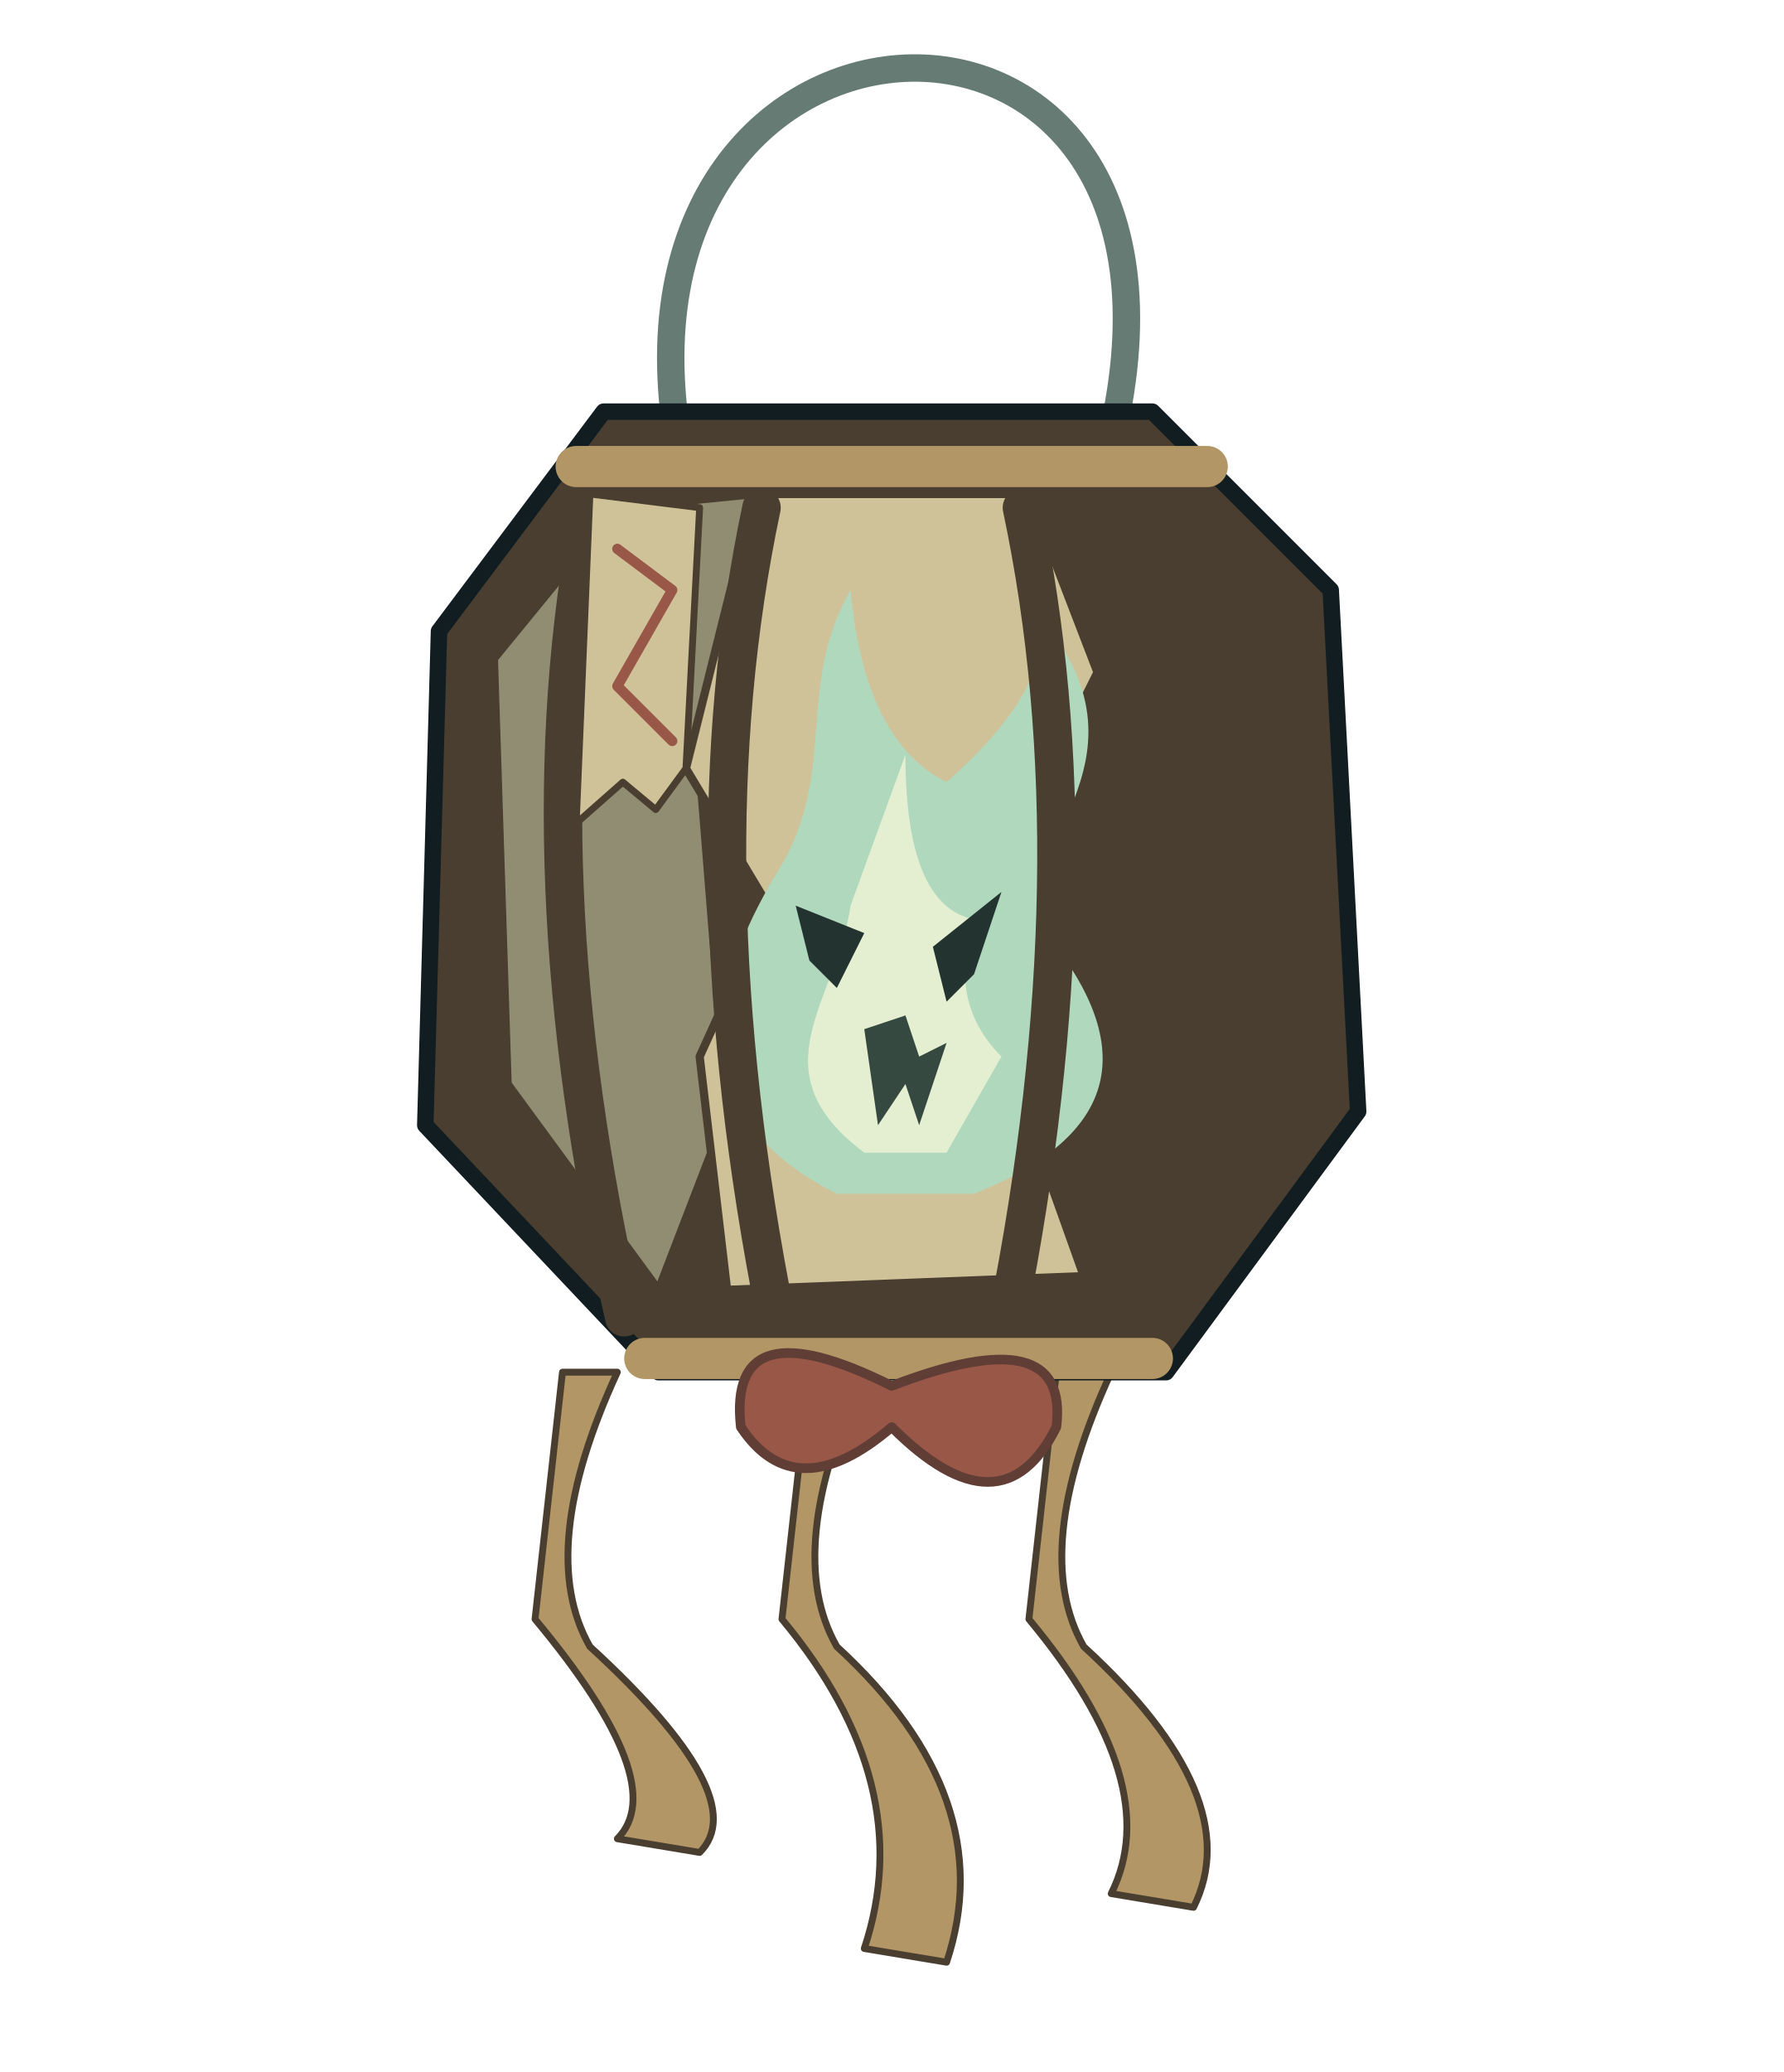
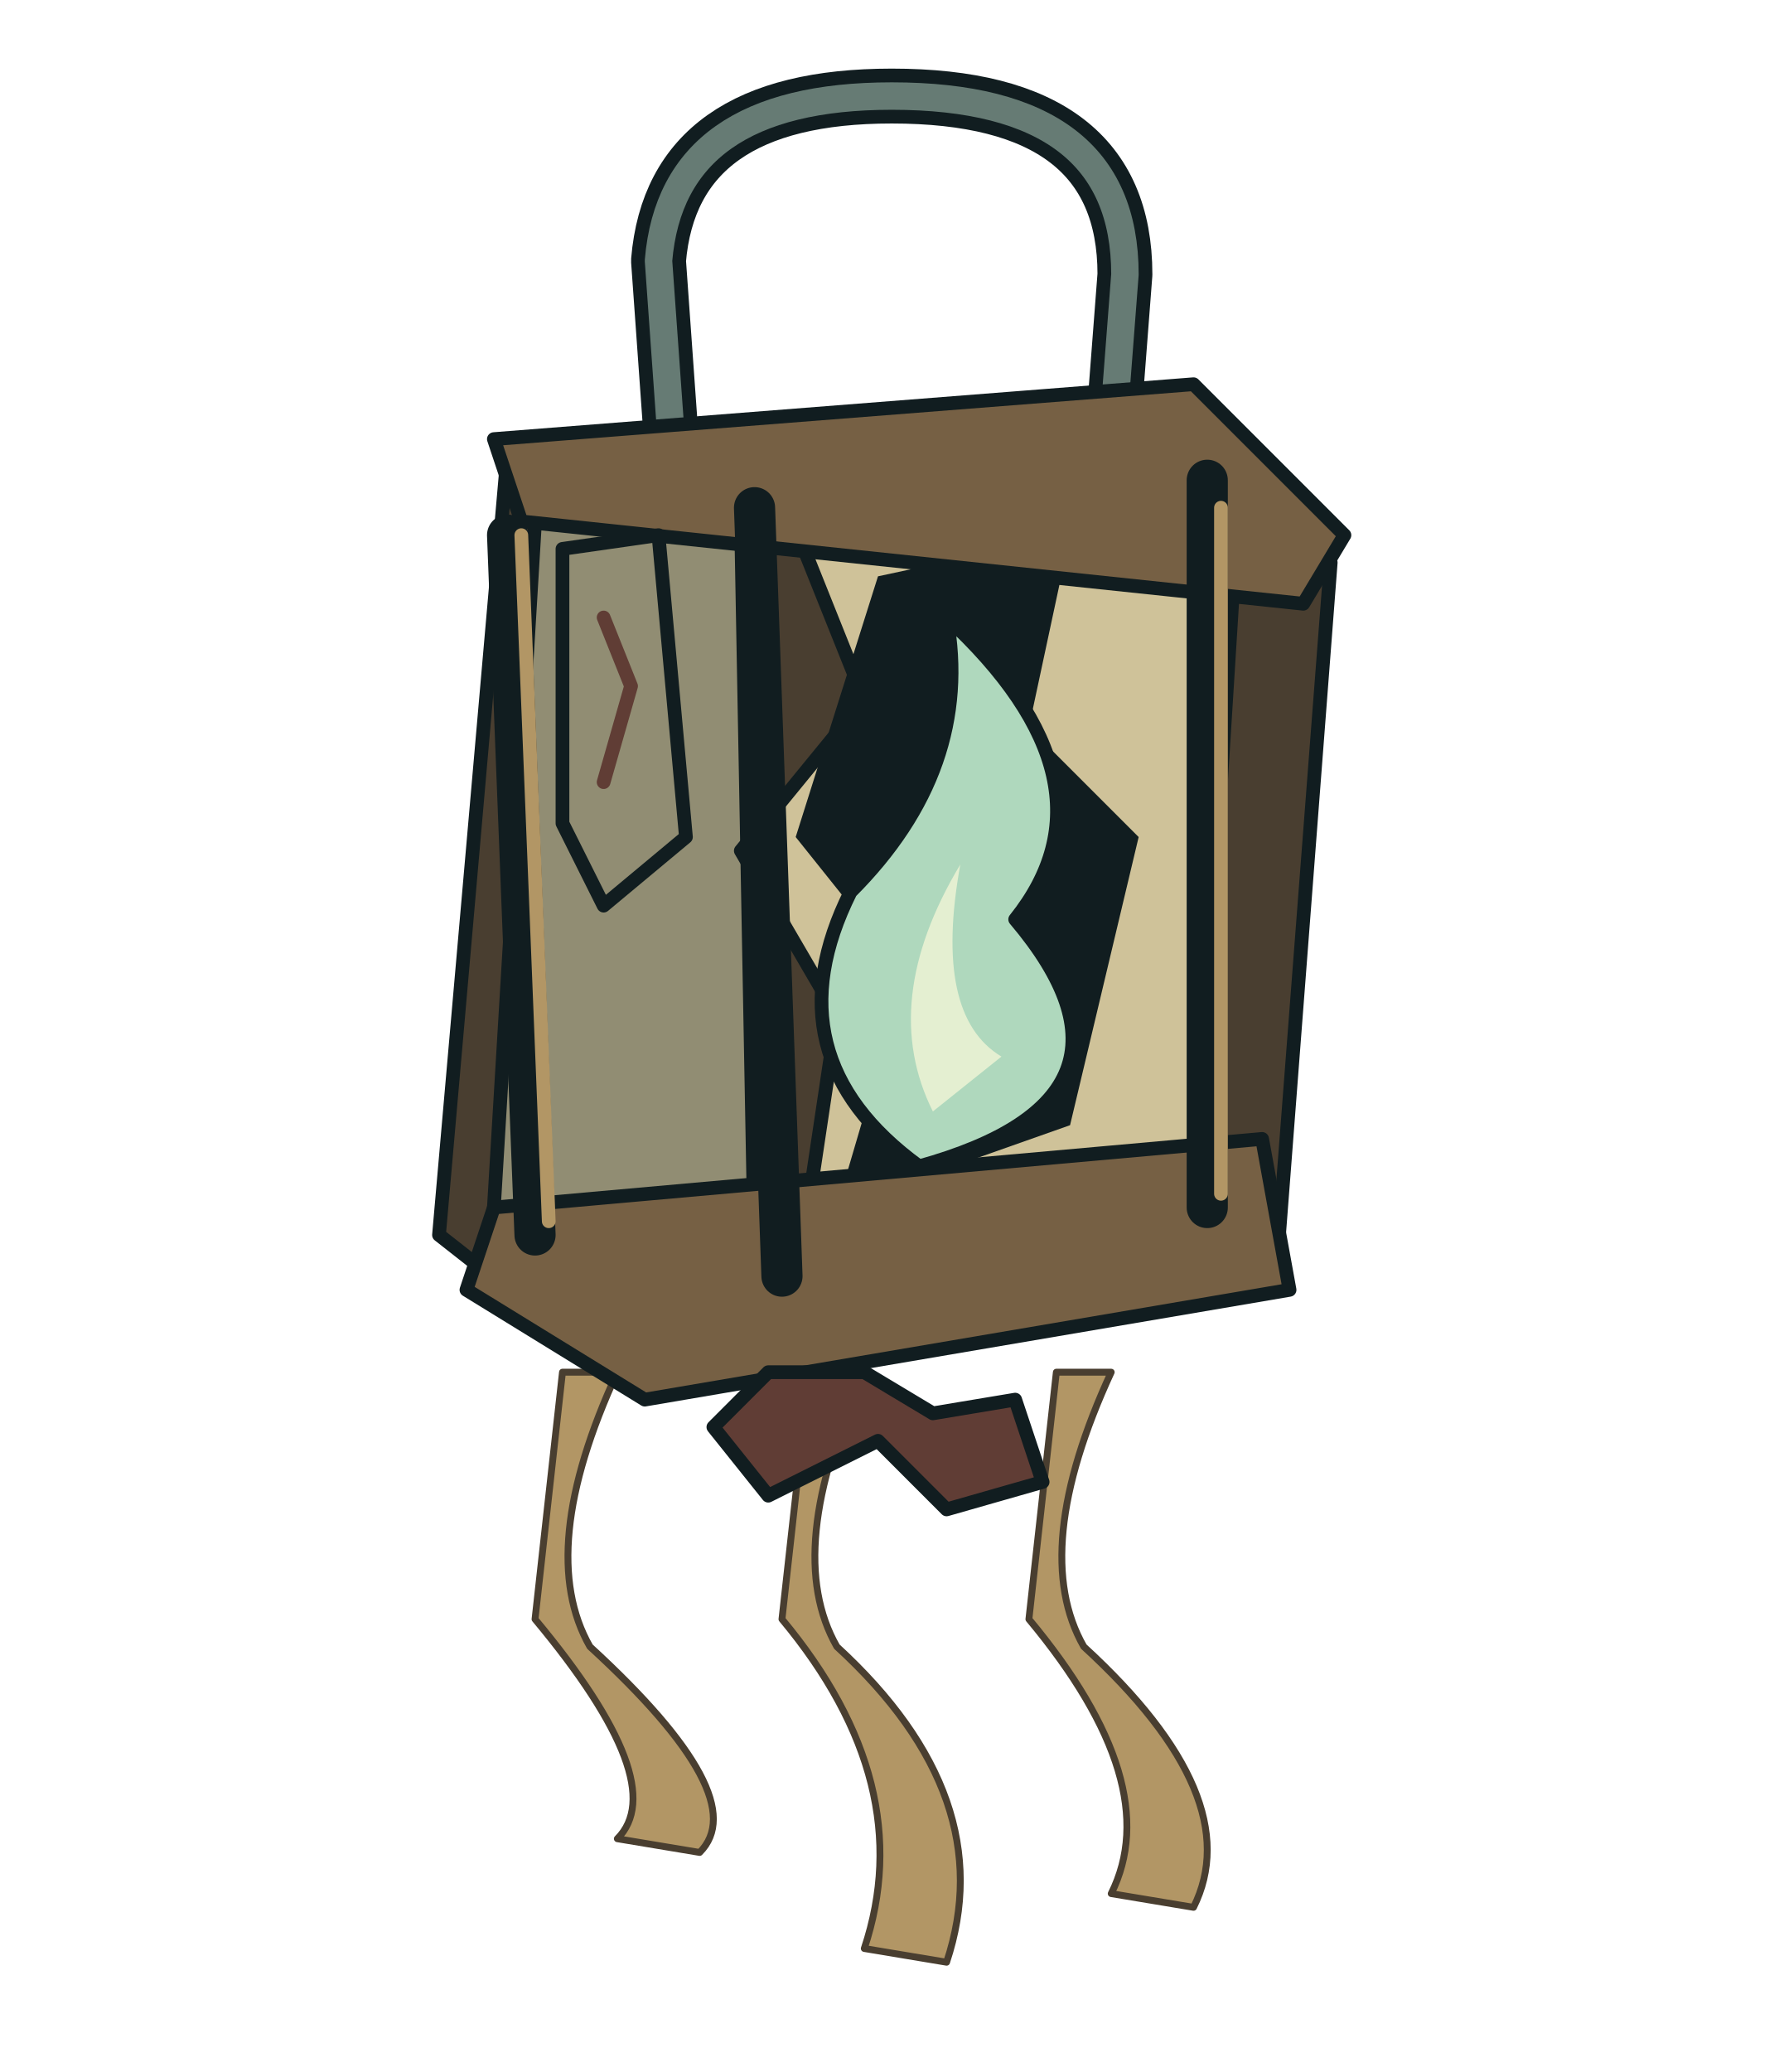
<svg xmlns="http://www.w3.org/2000/svg" viewBox="-65 -139 130 151" role="img">
  <g id="root" stroke-linejoin="round" stroke-linecap="round" />
  <g id="ribbon-0" stroke-linejoin="round" stroke-linecap="round">
    <path d="M-20 -39 Q-26 -26 -22 -19 Q-10 -8 -14 -4 L-20 -5 Q-16 -9 -26 -21 L-24 -39Z" fill="#b29665" stroke="#493e30" stroke-width="0.5" data-lod="0" />
  </g>
  <g id="ribbon-2" stroke-linejoin="round" stroke-linecap="round">
    <path d="M-2 -39 Q-8 -26 -4 -19 Q8 -8 4 4 L-2 3 Q2 -9 -8 -21 L-6 -39Z" fill="#b29665" stroke="#493e30" stroke-width="0.5" data-lod="0" />
  </g>
  <g id="ribbon-4" stroke-linejoin="round" stroke-linecap="round">
    <path d="M16 -39 Q10 -26 14 -19 Q26 -8 22 0 L16 -1 Q20 -9 10 -21 L12 -39Z" fill="#b29665" stroke="#493e30" stroke-width="0.5" data-lod="0" />
  </g>
  <g id="handle" stroke-linejoin="round" stroke-linecap="round">
-     <path d="M-15 -104 C-24 -142 25 -145 16 -107" fill="none" stroke="#667b74" stroke-width="2" data-lod="0" />
+     <path d="M-16 -106 L-17 -120 Q-16 -132 0 -132 Q17 -132 17 -119 L16 -106" fill="none" stroke="#111d20" stroke-width="4" data-lod="0" />
+     <path d="M-16 -106 L-17 -120 Q-16 -132 0 -132 Q17 -132 17 -119 L16 -106" fill="none" stroke="#667b74" stroke-width="2" data-lod="0" />
  </g>
  <g id="shell" stroke-linejoin="round" stroke-linecap="round">
-     <path d="M-21 -109 L19 -109 32 -96 34 -58 20 -39 -17 -39 -34 -57 -33 -93Z" fill="#493e30" stroke="#111d20" stroke-width="1.2" data-lod="0" />
-     <path d="M-20 -102 L-10 -103 -14 -83 -12 -58 -17 -45 -28 -60 -29 -91Z" fill="#918d73" stroke="#493e30" stroke-width="0.6" data-lod="0" />
-     <path d="M-10 -103 L10 -103 15 -90 9 -78 13 -71 9 -60 14 -46 -12 -45 -14 -62 -9 -73 -15 -83Z" fill="#cfc299" stroke="#493e30" stroke-width="0.6" data-lod="0" />
+     <path d="M-28 -106 L22 -110 32 -98 28 -46 -19 -38 -33 -49Z" fill="#493e30" stroke="#111d20" stroke-width="1" data-lod="0" />
+     <path d="M-26 -101 L-11 -102 -10 -48 -24 -45 -29 -51Z" fill="#918d73" stroke="#111d20" stroke-width="1" data-lod="0" />
+     <path d="M-8 -103 L20 -106 25 -98 22 -50 -7 -45 -4 -65 -11 -77 -2 -88Z" fill="#cfc299" stroke="#111d20" stroke-width="1" data-lod="0" />
+     <path d="M-1 -97 L13 -100 10 -86 18 -78 13 -57 -4 -51 1 -68 -7 -78Z" fill="#111d20" stroke="none" stroke-width="1" data-lod="0" />
  </g>
  <g id="flame" stroke-linejoin="round" stroke-linecap="round">
-     <path d="M-4 -52 C-16 -58 -13 -68 -8 -76 C-4 -83 -7 -89 -3 -96 Q-2 -85 4 -82 Q13 -90 10 -95 C21 -83 7 -77 12 -70 Q21 -58 6 -52Z" fill="#afd8bd" stroke="none" stroke-width="0.8" data-lod="0" />
-     <path d="M-2 -55 C-10 -61 -4 -66 -3 -73 L1 -84 Q1 -73 6 -72 Q4 -66 8 -62 L4 -55Z" fill="#e4efd1" stroke="none" stroke-width="0.8" data-lod="0" />
-     <path d="M-7 -73 L-2 -71 -4 -67 -6 -69Z M3 -70 L8 -74 6 -68 4 -66Z" fill="#233330" stroke="none" stroke-width="0.8" data-lod="0" />
-     <path d="M-2 -64 L1 -65 2 -62 4 -63 2 -57 1 -60 -1 -57Z" fill="#354940" stroke="none" stroke-width="0.8" data-lod="0" />
+     <path d="M2 -54 Q-9 -62 -3 -74 Q6 -83 4 -94 Q17 -82 9 -72 Q20 -59 2 -54Z" fill="#afd8bd" stroke="#111d20" stroke-width="1" data-lod="0" />
+     <path d="M3 -58 Q-1 -66 5 -76 Q3 -65 8 -62Z" fill="#e4efd1" stroke="none" stroke-width="1" data-lod="0" />
  </g>
  <g id="frame" stroke-linejoin="round" stroke-linecap="round">
-     <path d="M-21.9 -102 Q-27 -76 -19.5 -43" fill="none" stroke="#493e30" stroke-width="2.8" data-lod="0" />
-     <path d="M-9.49 -102 Q-15 -76 -8.45 -43" fill="none" stroke="#493e30" stroke-width="2.8" data-lod="0" />
-     <path d="M9.49 -102 Q15 -76 8.45 -43" fill="none" stroke="#493e30" stroke-width="2.8" data-lod="0" />
-     <path d="M21.9 -102 Q27 -76 19.5 -43" fill="none" stroke="#493e30" stroke-width="2.8" data-lod="0" />
-     <path d="M-23 -105 L23 -105 M-18 -40 L19 -40" fill="none" stroke="#b29665" stroke-width="3" data-lod="0" />
+     <path d="M-29 -107 L22 -111 33 -100 30 -95 -27 -101Z" fill="#766044" stroke="#111d20" stroke-width="1" data-lod="0" />
+     <path d="M-29 -51 L27 -56 29 -45 -18 -37 -31 -45Z" fill="#766044" stroke="#111d20" stroke-width="1" data-lod="0" />
+     <path d="M-28 -100 L-26 -49 M23 -104 L23 -51 M-10 -102 L-8 -46" fill="none" stroke="#111d20" stroke-width="3" data-lod="0" />
+     <path d="M-27 -100 L-25 -50 M24 -102 L24 -52" fill="none" stroke="#b29665" stroke-width="1" data-lod="0" />
  </g>
  <g id="knot" stroke-linejoin="round" stroke-linecap="round">
-     <path d="M0 -38 Q-12 -44 -11 -35 Q-7 -29 0 -35 Q8 -27 12 -35 Q13 -43 0 -38Z" fill="#995747" stroke="#603d35" stroke-width="0.7" data-lod="0" />
+     <path d="M-2 -39 L3 -36 9 -37 11 -31 4 -29 -1 -34 -9 -30 -13 -35 -9 -39Z" fill="#603d35" stroke="#111d20" stroke-width="1" data-lod="0" />
  </g>
  <g id="seal" stroke-linejoin="round" stroke-linecap="round">
-     <path d="M-22 -103 L-14 -102 -15 -83 -17.2 -80 -19.6 -82 -23 -79Z" fill="#cfc299" stroke="#493e30" stroke-width="0.5" data-lod="0" />
-     <path d="M-20 -99 L-16 -96 -20 -89 -16 -85" fill="none" stroke="#995747" stroke-width="0.75" data-lod="1" />
+     <path d="M-24 -99 L-17 -100 -15 -78 -21 -73 -24 -79Z" fill="#918d73" stroke="#111d20" stroke-width="1" data-lod="0" />
+     <path d="M-21 -94 L-19 -89 -21 -82" fill="none" stroke="#603d35" stroke-width="1" data-lod="1" />
  </g>
</svg>
